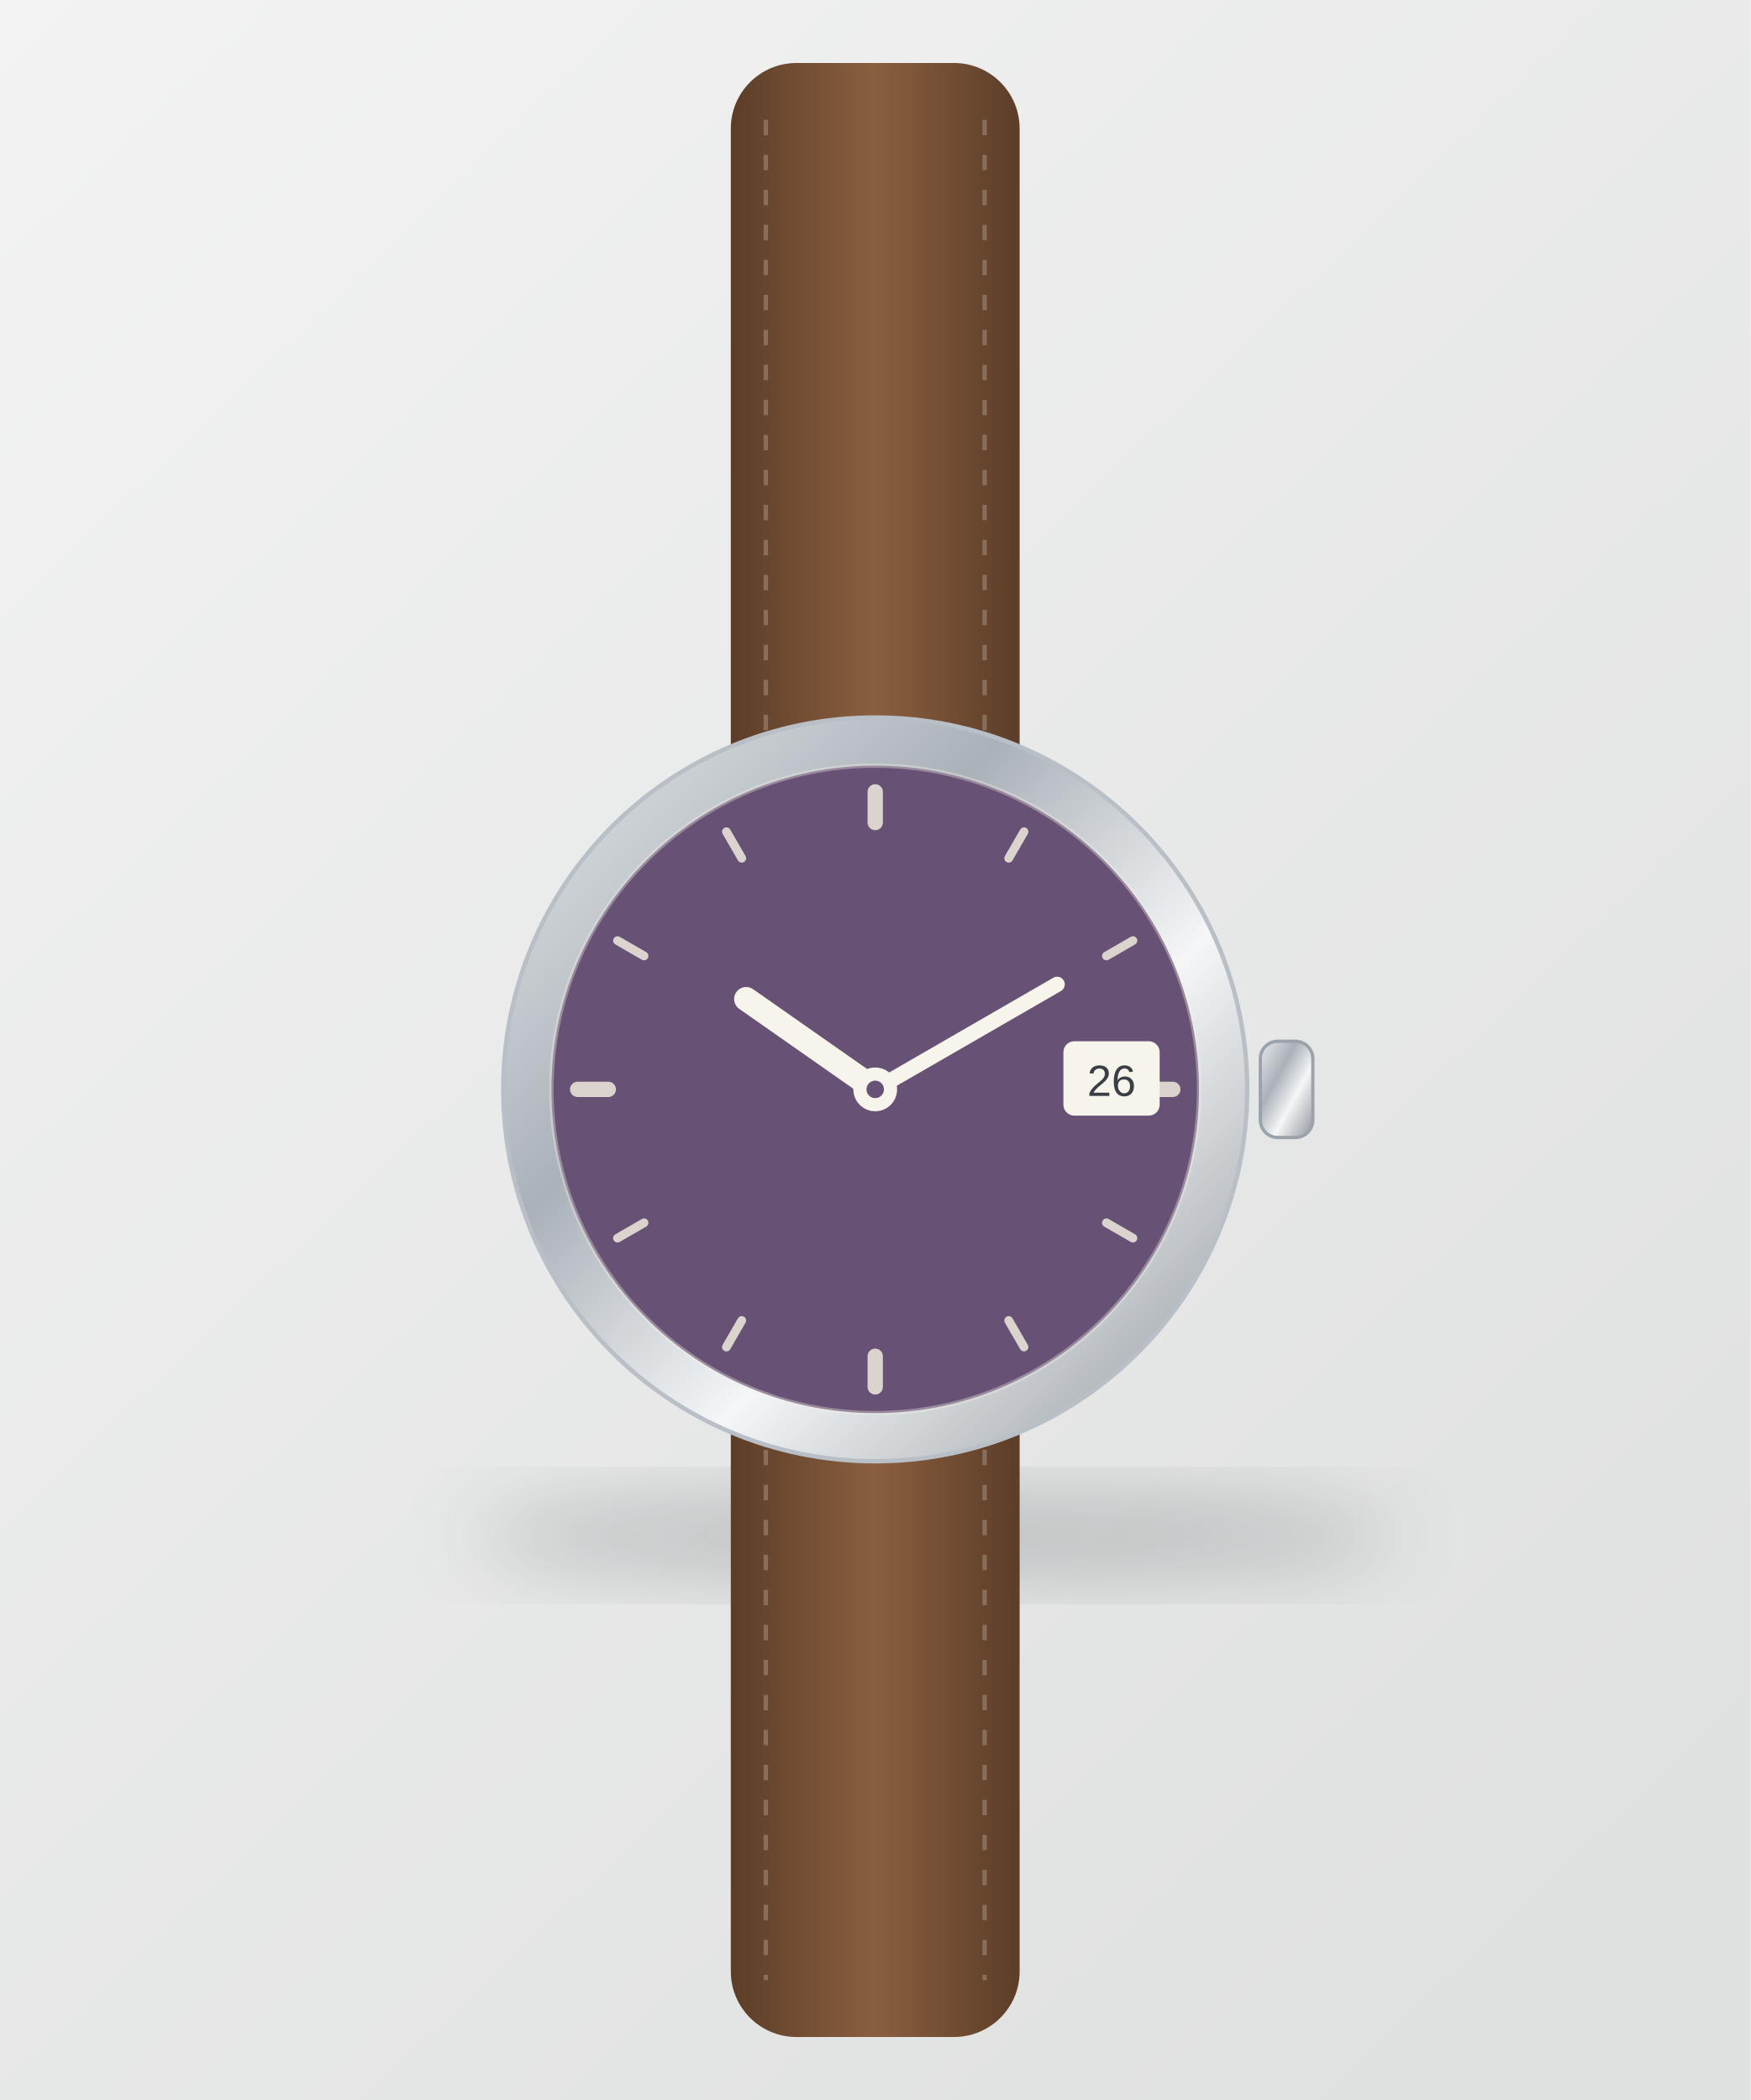
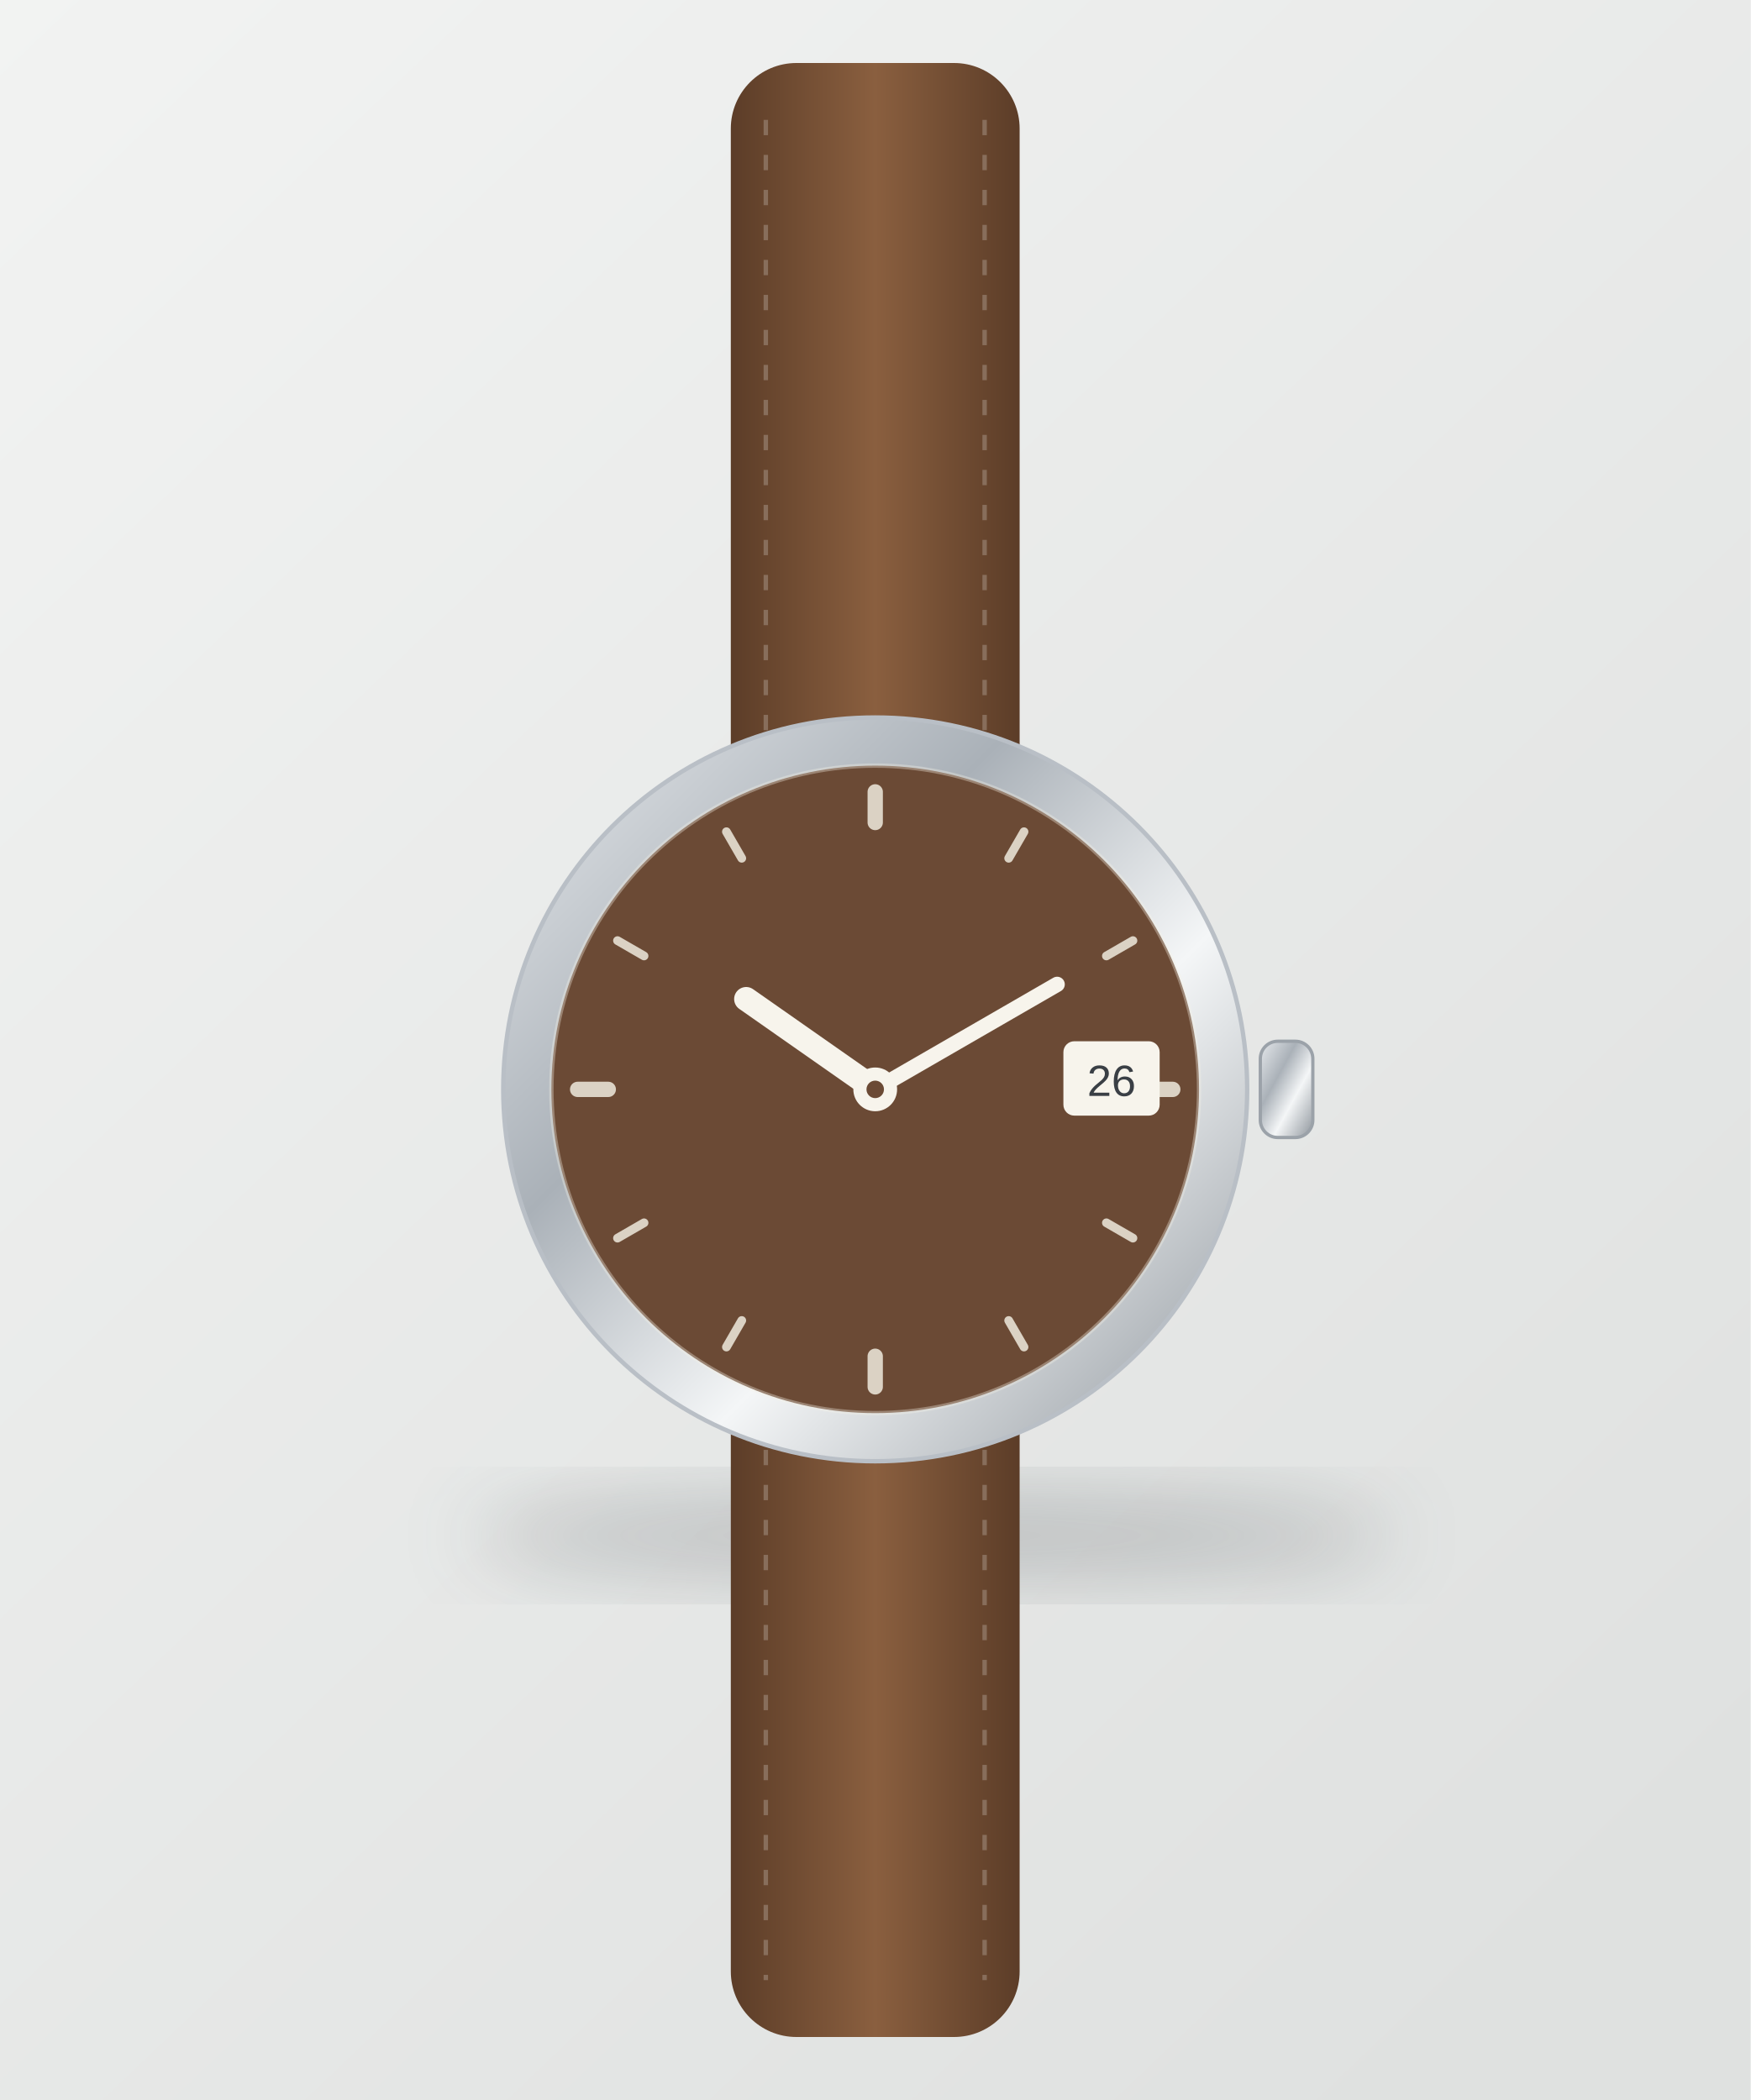
<svg xmlns="http://www.w3.org/2000/svg" width="800" height="960" viewBox="0 0 800 960" role="img" aria-labelledby="title desc">
  <defs>
    <linearGradient id="bg" x2=".8" y2="1">
      <stop stop-color="#f2f3f2" />
      <stop offset="1" stop-color="#dfe1e0" />
    </linearGradient>
    <linearGradient id="band" x1="0" x2="1">
      <stop stop-color="#5c3d28" />
      <stop offset=".5" stop-color="#8a5f3f" />
      <stop offset="1" stop-color="#5c3d28" />
    </linearGradient>
    <linearGradient id="metal" x2="1" y2="1">
      <stop stop-color="#e6e9ec" />
      <stop offset=".35" stop-color="#aab1b8" />
      <stop offset=".62" stop-color="#f4f6f7" />
      <stop offset="1" stop-color="#8d949b" />
    </linearGradient>
    <filter id="shadow">
      <feGaussianBlur stdDeviation="18" />
    </filter>
  </defs>
  <rect width="800" height="960" fill="url(#bg)" />
  <ellipse cx="426" cy="702" rx="210" ry="26" fill="#3b4147" opacity=".2" filter="url(#shadow)" />
  <g transform="">
    <rect x="334" y="28.8" width="132" height="902.4" rx="30" fill="url(#band)" />
    <line x1="350" y1="54.8" x2="350" y2="905.2" stroke="#fff" stroke-opacity=".22" stroke-width="2" stroke-dasharray="7 9" />
    <line x1="450" y1="54.8" x2="450" y2="905.2" stroke="#fff" stroke-opacity=".22" stroke-width="2" stroke-dasharray="7 9" />
    <rect x="576" y="476" width="24" height="44" rx="8" fill="url(#metal)" stroke="#9ba2a9" stroke-width="1.5" />
    <circle cx="400" cy="498" r="170" fill="url(#metal)" stroke="#b9bfc6" stroke-width="2" />
-     <circle cx="400" cy="498" r="148" fill="#675276" />
+     <circle cx="400" cy="498" r="148" fill="#6b4a35" />
    <circle cx="400" cy="498" r="148" fill="none" stroke="#f4f0e6" stroke-opacity=".35" stroke-width="2" />
    <line x1="400.00" y1="376.00" x2="400.00" y2="362.00" stroke="#efeadd" stroke-opacity=".85" stroke-width="7" stroke-linecap="round" />
    <line x1="461.00" y1="392.34" x2="468.00" y2="380.22" stroke="#efeadd" stroke-opacity=".85" stroke-width="4" stroke-linecap="round" />
    <line x1="505.66" y1="437.00" x2="517.78" y2="430.00" stroke="#efeadd" stroke-opacity=".85" stroke-width="4" stroke-linecap="round" />
    <line x1="522.00" y1="498.00" x2="536.00" y2="498.00" stroke="#efeadd" stroke-opacity=".85" stroke-width="7" stroke-linecap="round" />
    <line x1="505.66" y1="559.00" x2="517.78" y2="566.00" stroke="#efeadd" stroke-opacity=".85" stroke-width="4" stroke-linecap="round" />
    <line x1="461.00" y1="603.66" x2="468.00" y2="615.78" stroke="#efeadd" stroke-opacity=".85" stroke-width="4" stroke-linecap="round" />
    <line x1="400.00" y1="620.00" x2="400.00" y2="634.00" stroke="#efeadd" stroke-opacity=".85" stroke-width="7" stroke-linecap="round" />
    <line x1="339.00" y1="603.66" x2="332.00" y2="615.78" stroke="#efeadd" stroke-opacity=".85" stroke-width="4" stroke-linecap="round" />
    <line x1="294.34" y1="559.00" x2="282.22" y2="566.00" stroke="#efeadd" stroke-opacity=".85" stroke-width="4" stroke-linecap="round" />
    <line x1="278.00" y1="498.00" x2="264.00" y2="498.00" stroke="#efeadd" stroke-opacity=".85" stroke-width="7" stroke-linecap="round" />
    <line x1="294.34" y1="437.00" x2="282.22" y2="430.00" stroke="#efeadd" stroke-opacity=".85" stroke-width="4" stroke-linecap="round" />
    <line x1="339.00" y1="392.34" x2="332.00" y2="380.22" stroke="#efeadd" stroke-opacity=".85" stroke-width="4" stroke-linecap="round" />
    <line x1="400" y1="498" x2="341.02" y2="456.70" stroke="#f7f4ec" stroke-width="11" stroke-linecap="round" />
    <line x1="400" y1="498" x2="483.14" y2="450.00" stroke="#f7f4ec" stroke-width="7" stroke-linecap="round" />
    <circle cx="400" cy="498" r="10" fill="#f7f4ec" />
-     <circle cx="400" cy="498" r="4" fill="#675276" />
+     <circle cx="400" cy="498" r="4" fill="#6b4a35" />
    <rect x="486" y="476" width="44" height="34" rx="5" fill="#f7f4ec" />
    <text x="508" y="501" text-anchor="middle" font-family="Arial,sans-serif" font-size="20" fill="#3a3f45">26</text>
  </g>
</svg>
